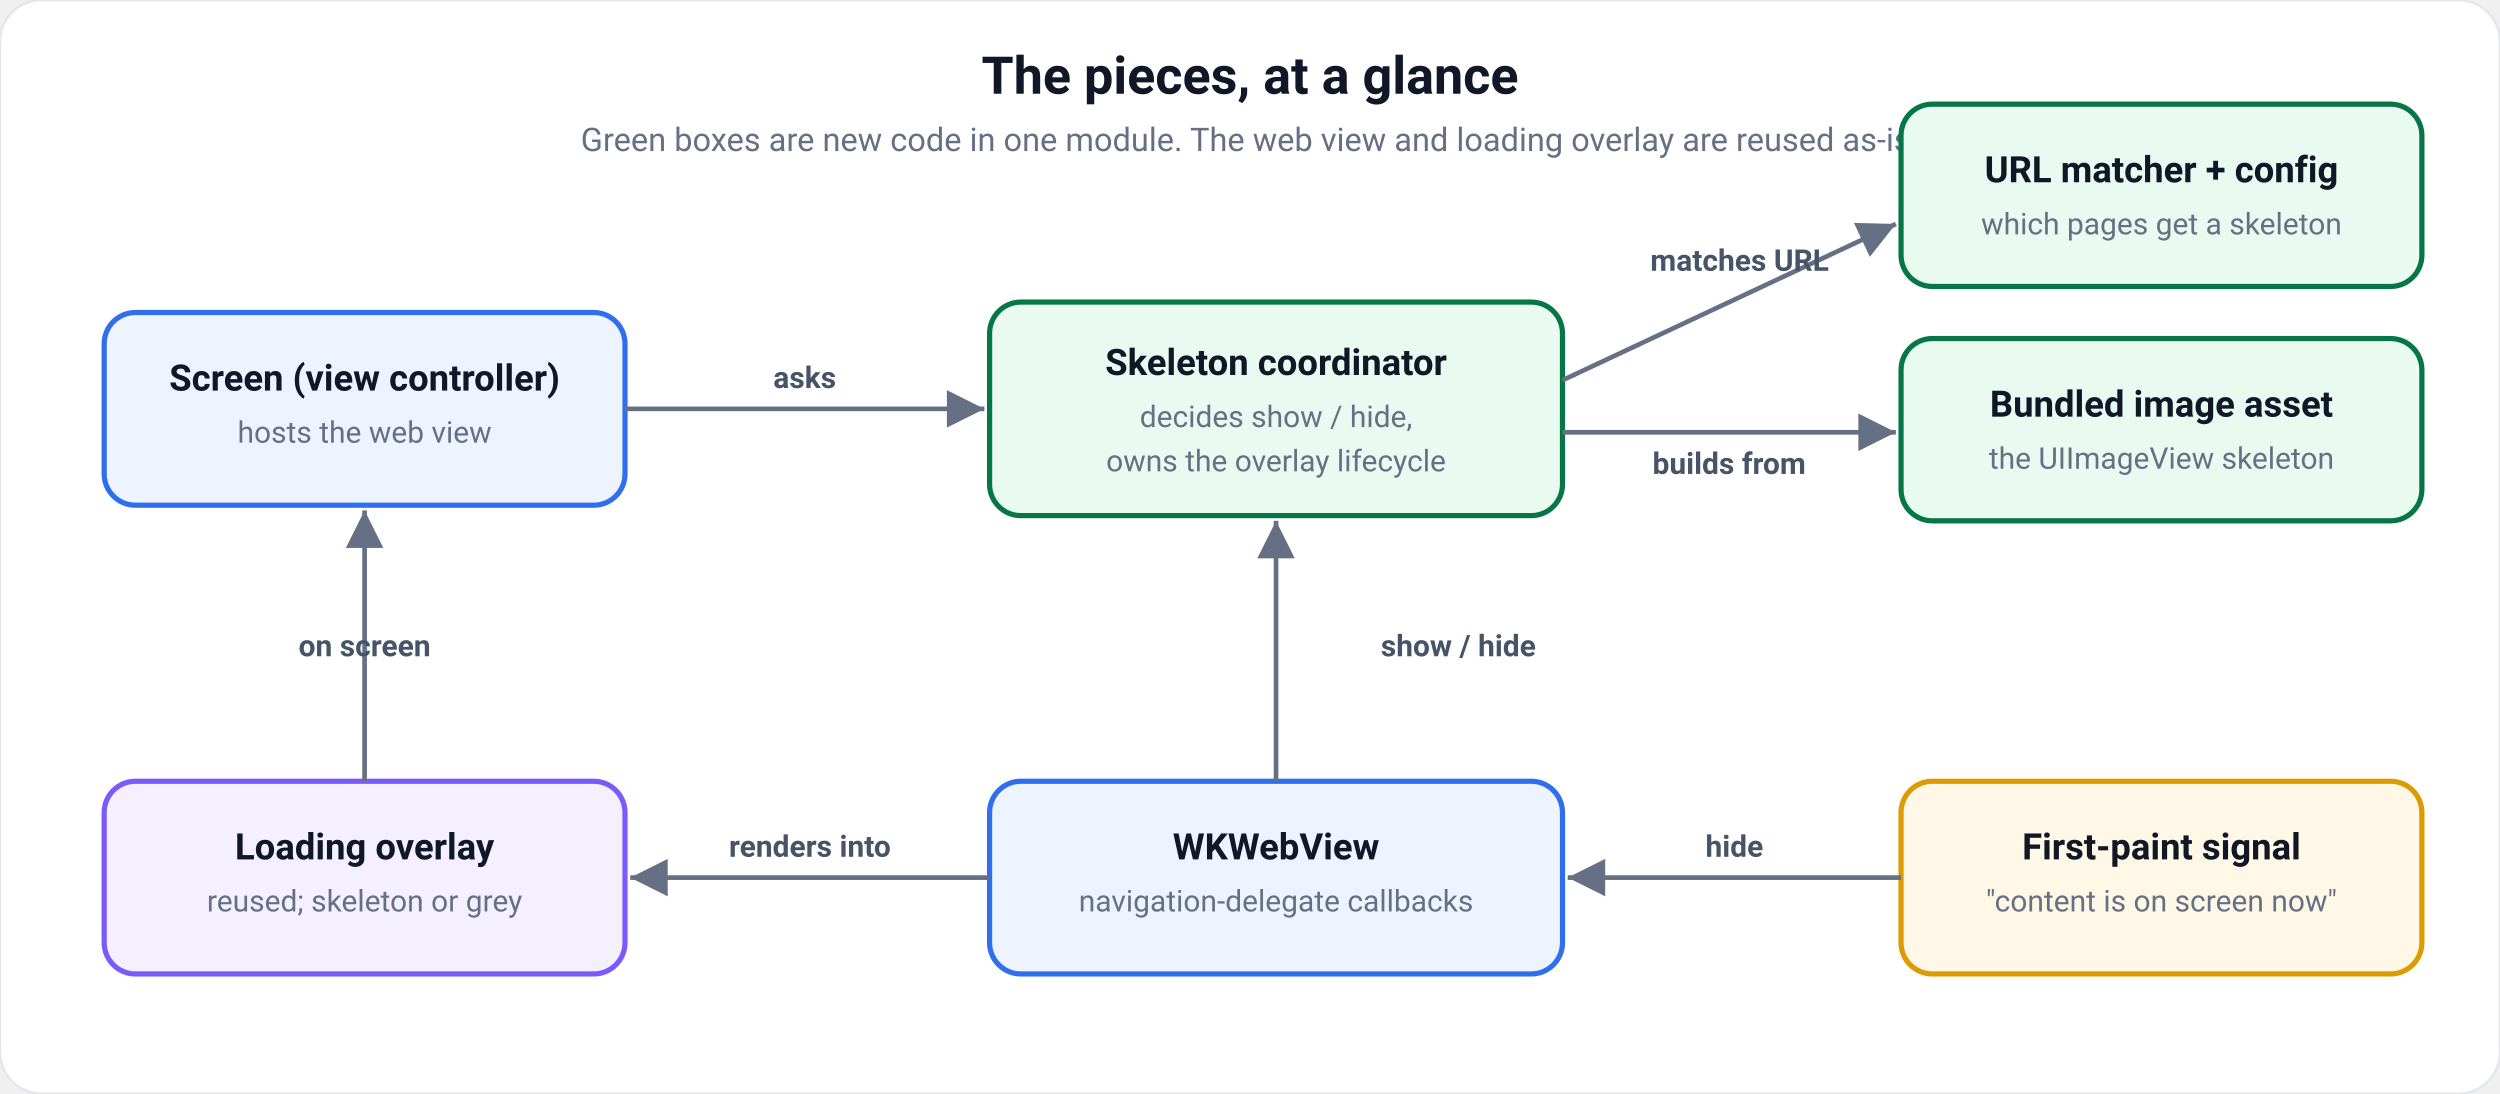
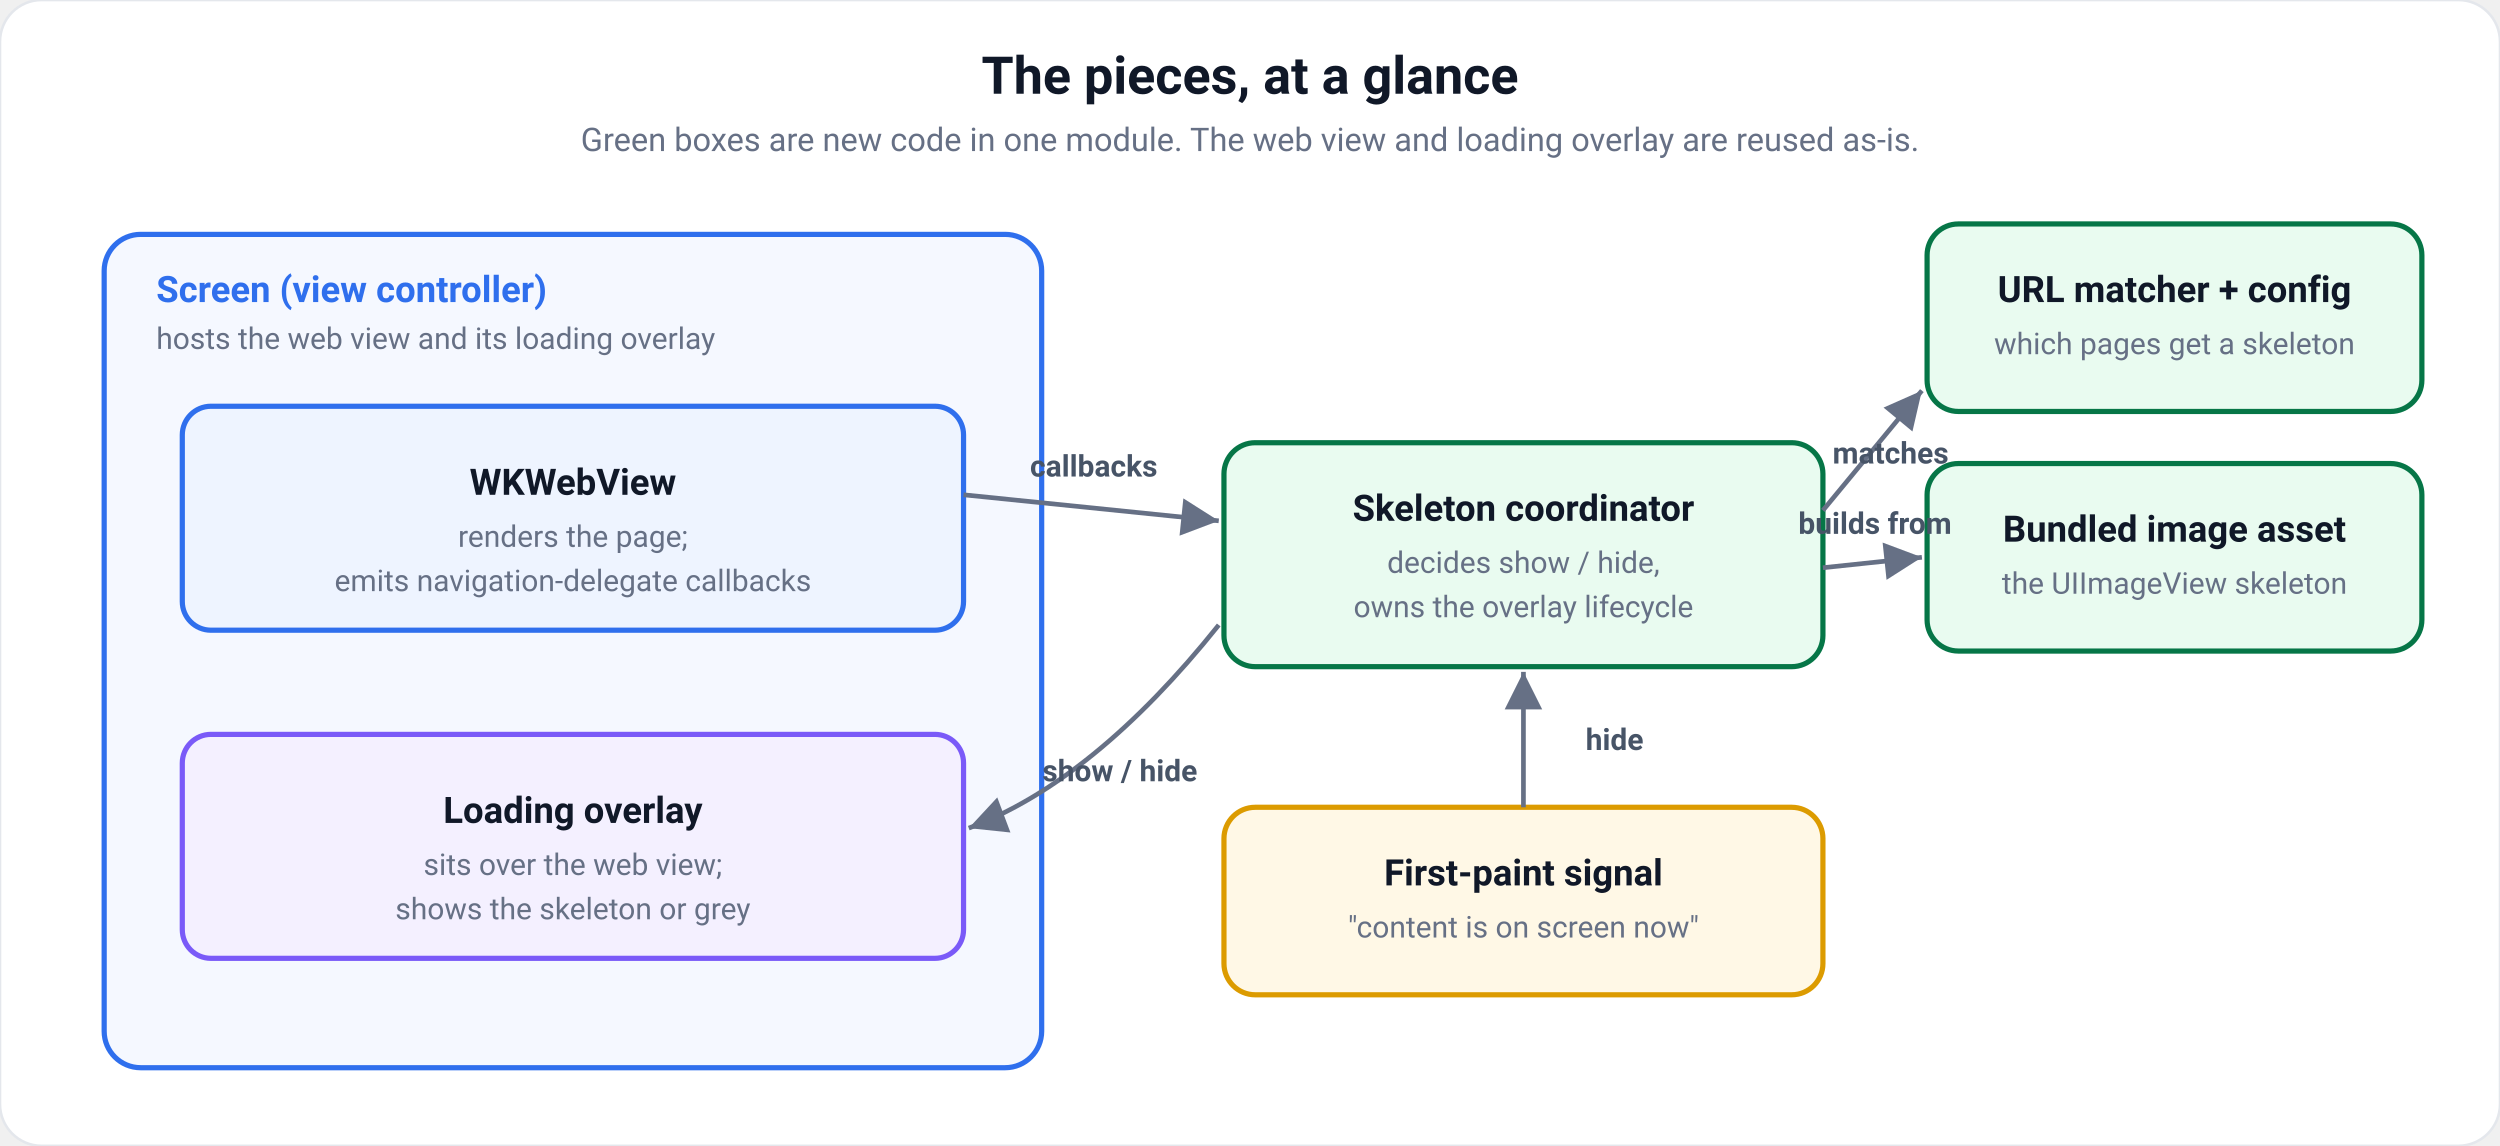
- <svg xmlns="http://www.w3.org/2000/svg" width="960" height="420" viewBox="0 0 960 420" font-family="-apple-system, Segoe UI, Roboto, Helvetica, Arial, sans-serif">
-   <rect x="0" y="0" width="960" height="420" rx="16" fill="#ffffff" stroke="#e4e7ec" />
+ <svg xmlns="http://www.w3.org/2000/svg" width="960" height="440" viewBox="0 0 960 440" font-family="-apple-system, Segoe UI, Roboto, Helvetica, Arial, sans-serif">
+   <rect x="0" y="0" width="960" height="440" rx="16" fill="#ffffff" stroke="#e4e7ec" />
  <text x="480" y="36" text-anchor="middle" font-size="20" font-weight="700" fill="#101828">The pieces, at a glance</text>
  <text x="480" y="58" text-anchor="middle" font-size="12.5" fill="#667085">Green boxes are new code in one module. The web view and loading overlay are reused as-is.</text>
  <defs>
    <marker id="arr" markerWidth="10" markerHeight="10" refX="8" refY="4" orient="auto">
      <path d="M0,0 L8,4 L0,8 Z" fill="#667085" />
    </marker>
  </defs>
  <style>
    .lbl{font-size:14px; font-weight:600; fill:#101828;}
    .sub{font-size:11.5px; fill:#667085;}
    .edge{stroke:#667085; stroke-width:1.8; fill:none; marker-end:url(#arr);}
    .et{font-size:11.5px; font-weight:600; fill:#475467;}
  </style>
-   <rect x="40" y="120" width="200" height="74" rx="12" fill="#eef4ff" stroke="#2f6fed" stroke-width="2" />
-   <text x="140" y="150" text-anchor="middle" class="lbl">Screen (view controller)</text>
-   <text x="140" y="170" text-anchor="middle" class="sub">hosts the web view</text>
-   <rect x="380" y="116" width="220" height="82" rx="12" fill="#e9fbf0" stroke="#067647" stroke-width="2" />
-   <text x="490" y="144" text-anchor="middle" class="lbl">Skeleton coordinator</text>
-   <text x="490" y="164" text-anchor="middle" class="sub">decides show / hide,</text>
-   <text x="490" y="181" text-anchor="middle" class="sub">owns the overlay lifecycle</text>
-   <rect x="730" y="40" width="200" height="70" rx="12" fill="#e9fbf0" stroke="#067647" stroke-width="2" />
-   <text x="830" y="70" text-anchor="middle" class="lbl">URL matcher + config</text>
-   <text x="830" y="90" text-anchor="middle" class="sub">which pages get a skeleton</text>
-   <rect x="730" y="130" width="200" height="70" rx="12" fill="#e9fbf0" stroke="#067647" stroke-width="2" />
-   <text x="830" y="160" text-anchor="middle" class="lbl">Bundled image asset</text>
-   <text x="830" y="180" text-anchor="middle" class="sub">the UIImageView skeleton</text>
-   <rect x="380" y="300" width="220" height="74" rx="12" fill="#eef4ff" stroke="#2f6fed" stroke-width="2" />
-   <text x="490" y="330" text-anchor="middle" class="lbl">WKWebView</text>
-   <text x="490" y="350" text-anchor="middle" class="sub">navigation-delegate callbacks</text>
-   <rect x="40" y="300" width="200" height="74" rx="12" fill="#f4f0ff" stroke="#7a5af8" stroke-width="2" />
-   <text x="140" y="330" text-anchor="middle" class="lbl">Loading overlay</text>
-   <text x="140" y="350" text-anchor="middle" class="sub">reused; skeleton or grey</text>
-   <rect x="730" y="300" width="200" height="74" rx="12" fill="#fff8e6" stroke="#dc9b00" stroke-width="2" />
-   <text x="830" y="330" text-anchor="middle" class="lbl">First-paint signal</text>
-   <text x="830" y="350" text-anchor="middle" class="sub">"content is on screen now"</text>
-   <path class="edge" d="M240,157 L378,157" />
-   <text x="309" y="149" text-anchor="middle" class="et">asks</text>
-   <path class="edge" d="M600,146 L728,86" />
-   <text x="668" y="104" text-anchor="middle" class="et">matches URL</text>
-   <path class="edge" d="M600,166 L728,166" />
-   <text x="664" y="182" text-anchor="middle" class="et">builds from</text>
-   <path class="edge" d="M490,300 L490,200" />
-   <text x="560" y="252" text-anchor="middle" class="et">show / hide</text>
-   <path class="edge" d="M380,337 L242,337" />
-   <text x="311" y="329" text-anchor="middle" class="et">renders into</text>
-   <path class="edge" d="M730,337 L602,337" />
-   <text x="666" y="329" text-anchor="middle" class="et">hide</text>
-   <path class="edge" d="M140,300 L140,196" />
-   <text x="140" y="252" text-anchor="middle" class="et">on screen</text>
+   <rect x="40" y="90" width="360" height="320" rx="14" fill="#f5f8ff" stroke="#2f6fed" stroke-width="2" />
+   <text x="60" y="116" font-size="14" font-weight="700" fill="#2f6fed">Screen (view controller)</text>
+   <text x="60" y="134" font-size="11.5" fill="#667085">hosts the web view and its loading overlay</text>
+   <rect x="70" y="156" width="300" height="86" rx="11" fill="#eef4ff" stroke="#2f6fed" stroke-width="2" />
+   <text x="220" y="190" text-anchor="middle" class="lbl">WKWebView</text>
+   <text x="220" y="210" text-anchor="middle" class="sub">renders the page;</text>
+   <text x="220" y="227" text-anchor="middle" class="sub">emits navigation-delegate callbacks</text>
+   <rect x="70" y="282" width="300" height="86" rx="11" fill="#f4f0ff" stroke="#7a5af8" stroke-width="2" />
+   <text x="220" y="316" text-anchor="middle" class="lbl">Loading overlay</text>
+   <text x="220" y="336" text-anchor="middle" class="sub">sits over the web view;</text>
+   <text x="220" y="353" text-anchor="middle" class="sub">shows the skeleton or grey</text>
+   <rect x="470" y="170" width="230" height="86" rx="12" fill="#e9fbf0" stroke="#067647" stroke-width="2" />
+   <text x="585" y="200" text-anchor="middle" class="lbl">Skeleton coordinator</text>
+   <text x="585" y="220" text-anchor="middle" class="sub">decides show / hide,</text>
+   <text x="585" y="237" text-anchor="middle" class="sub">owns the overlay lifecycle</text>
+   <rect x="740" y="86" width="190" height="72" rx="12" fill="#e9fbf0" stroke="#067647" stroke-width="2" />
+   <text x="835" y="116" text-anchor="middle" class="lbl">URL matcher + config</text>
+   <text x="835" y="136" text-anchor="middle" class="sub">which pages get a skeleton</text>
+   <rect x="740" y="178" width="190" height="72" rx="12" fill="#e9fbf0" stroke="#067647" stroke-width="2" />
+   <text x="835" y="208" text-anchor="middle" class="lbl">Bundled image asset</text>
+   <text x="835" y="228" text-anchor="middle" class="sub">the UIImageView skeleton</text>
+   <rect x="470" y="310" width="230" height="72" rx="12" fill="#fff8e6" stroke="#dc9b00" stroke-width="2" />
+   <text x="585" y="340" text-anchor="middle" class="lbl">First-paint signal</text>
+   <text x="585" y="360" text-anchor="middle" class="sub">"content is on screen now"</text>
+   <path class="edge" d="M370,190 L468,200" />
+   <text x="420" y="183" text-anchor="middle" class="et">callbacks</text>
+   <path class="edge" d="M468,240 Q420,300 372,318" />
+   <text x="430" y="300" text-anchor="middle" class="et">show / hide</text>
+   <path class="edge" d="M700,196 L738,150" />
+   <text x="726" y="178" text-anchor="middle" class="et">matches</text>
+   <path class="edge" d="M700,218 L738,214" />
+   <text x="720" y="205" text-anchor="middle" class="et">builds from</text>
+   <path class="edge" d="M585,310 L585,258" />
+   <text x="620" y="288" text-anchor="middle" class="et">hide</text>
</svg>
